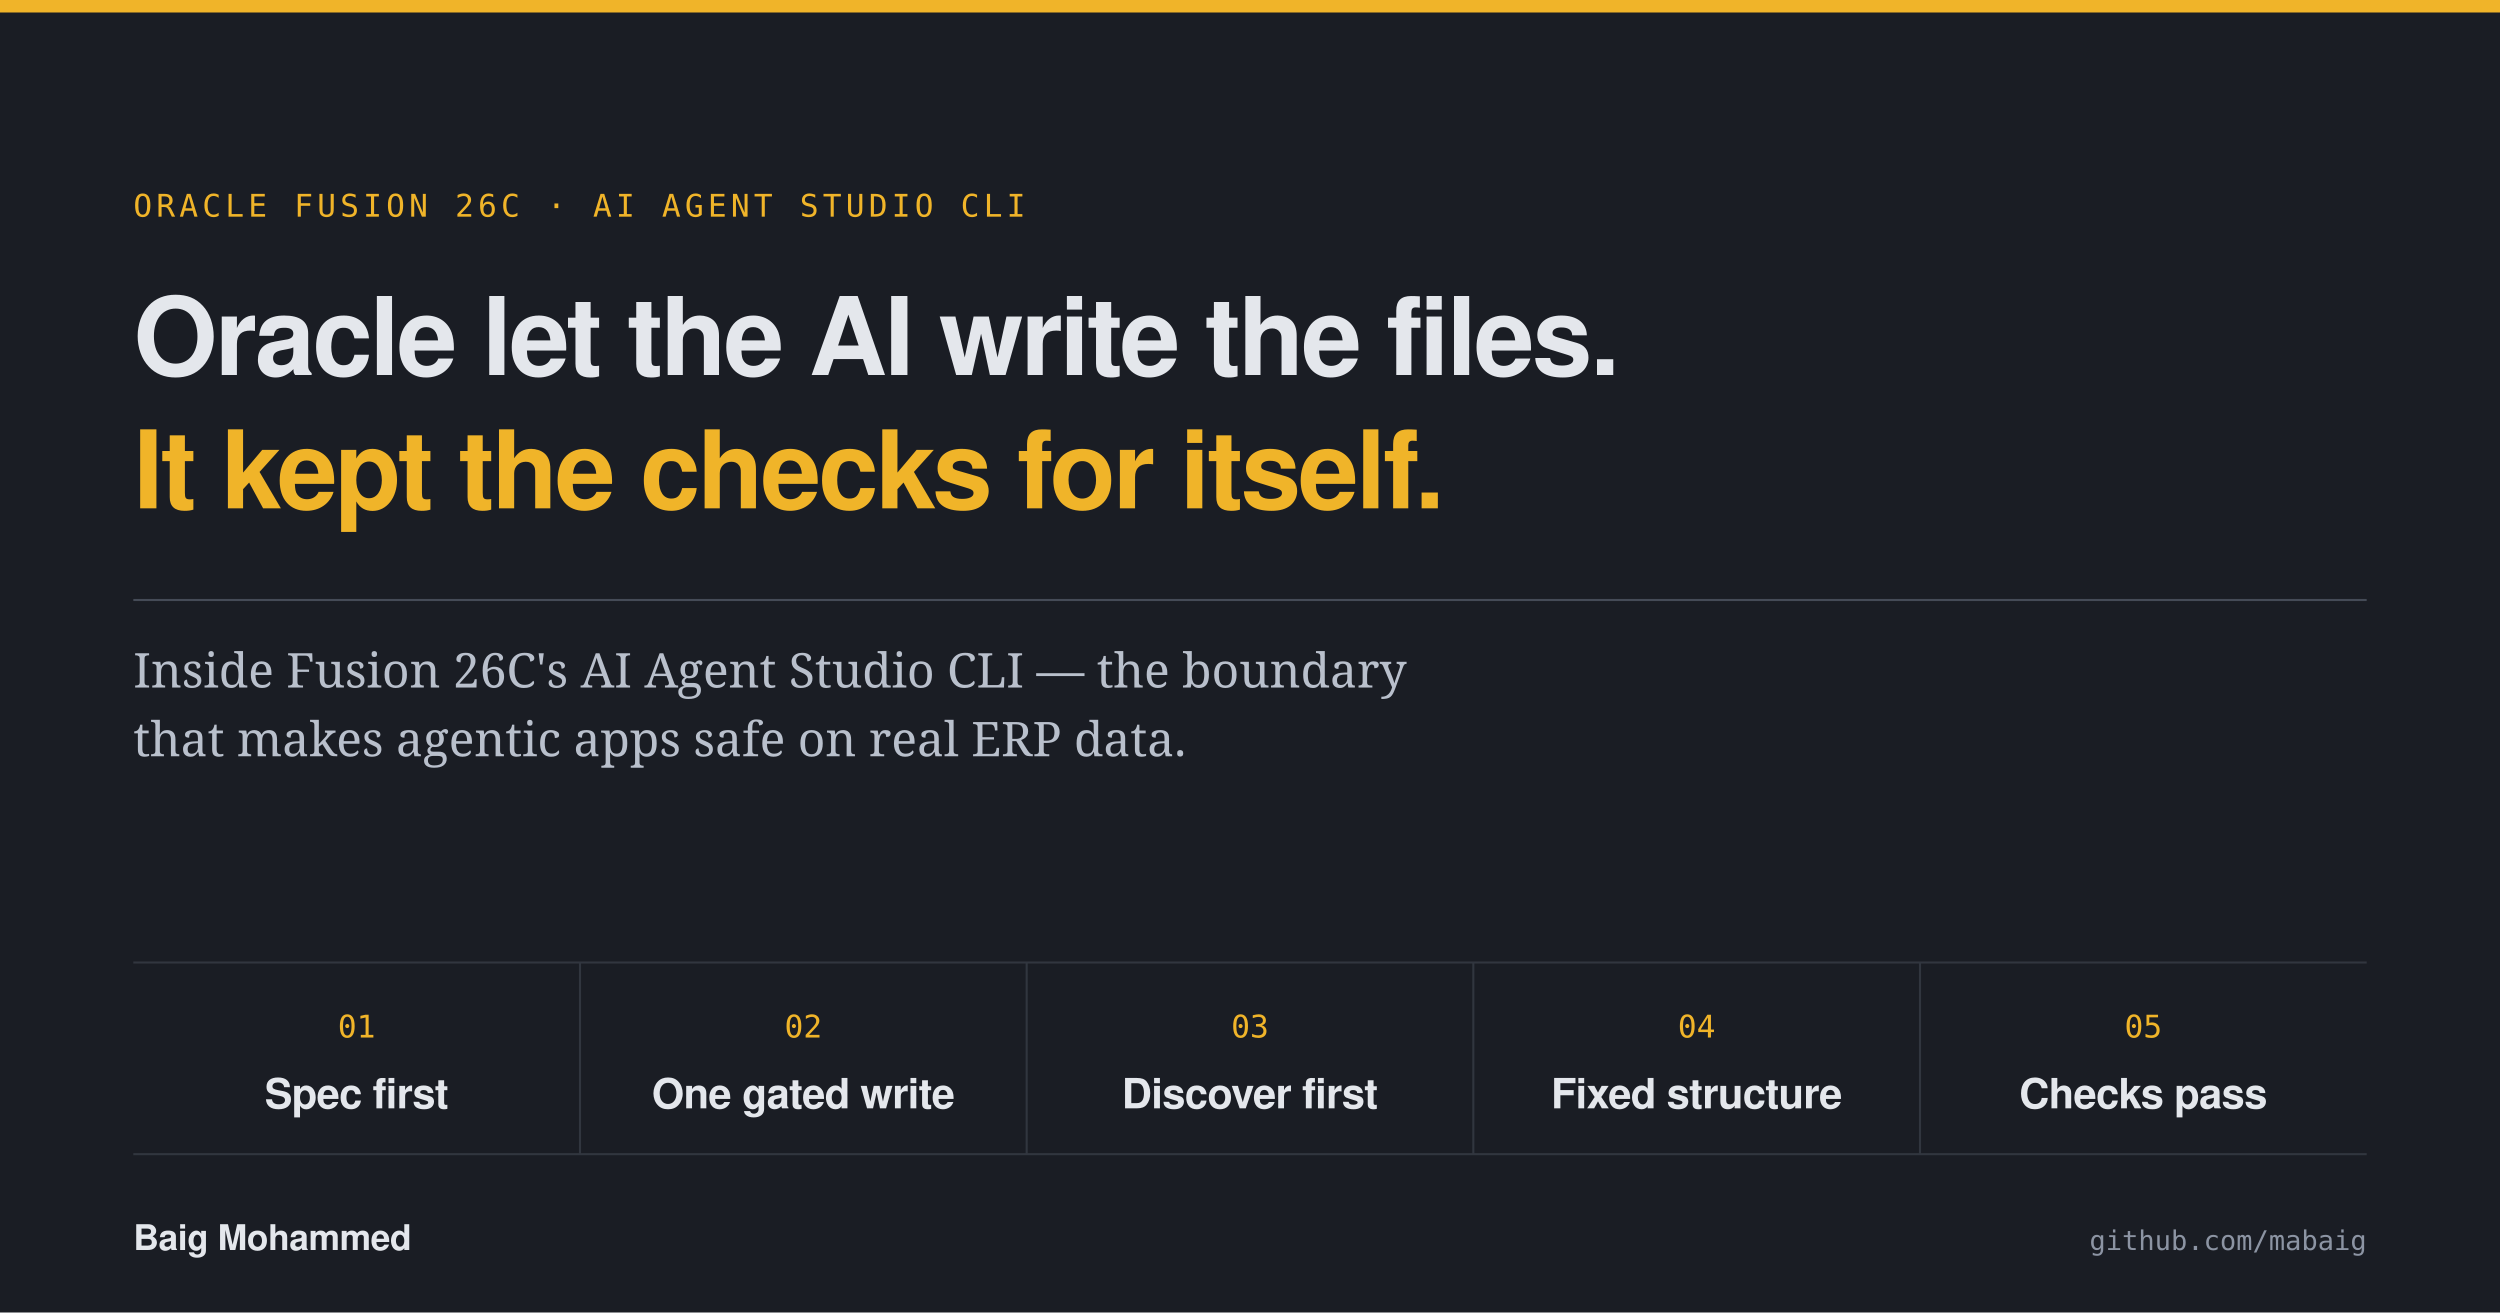
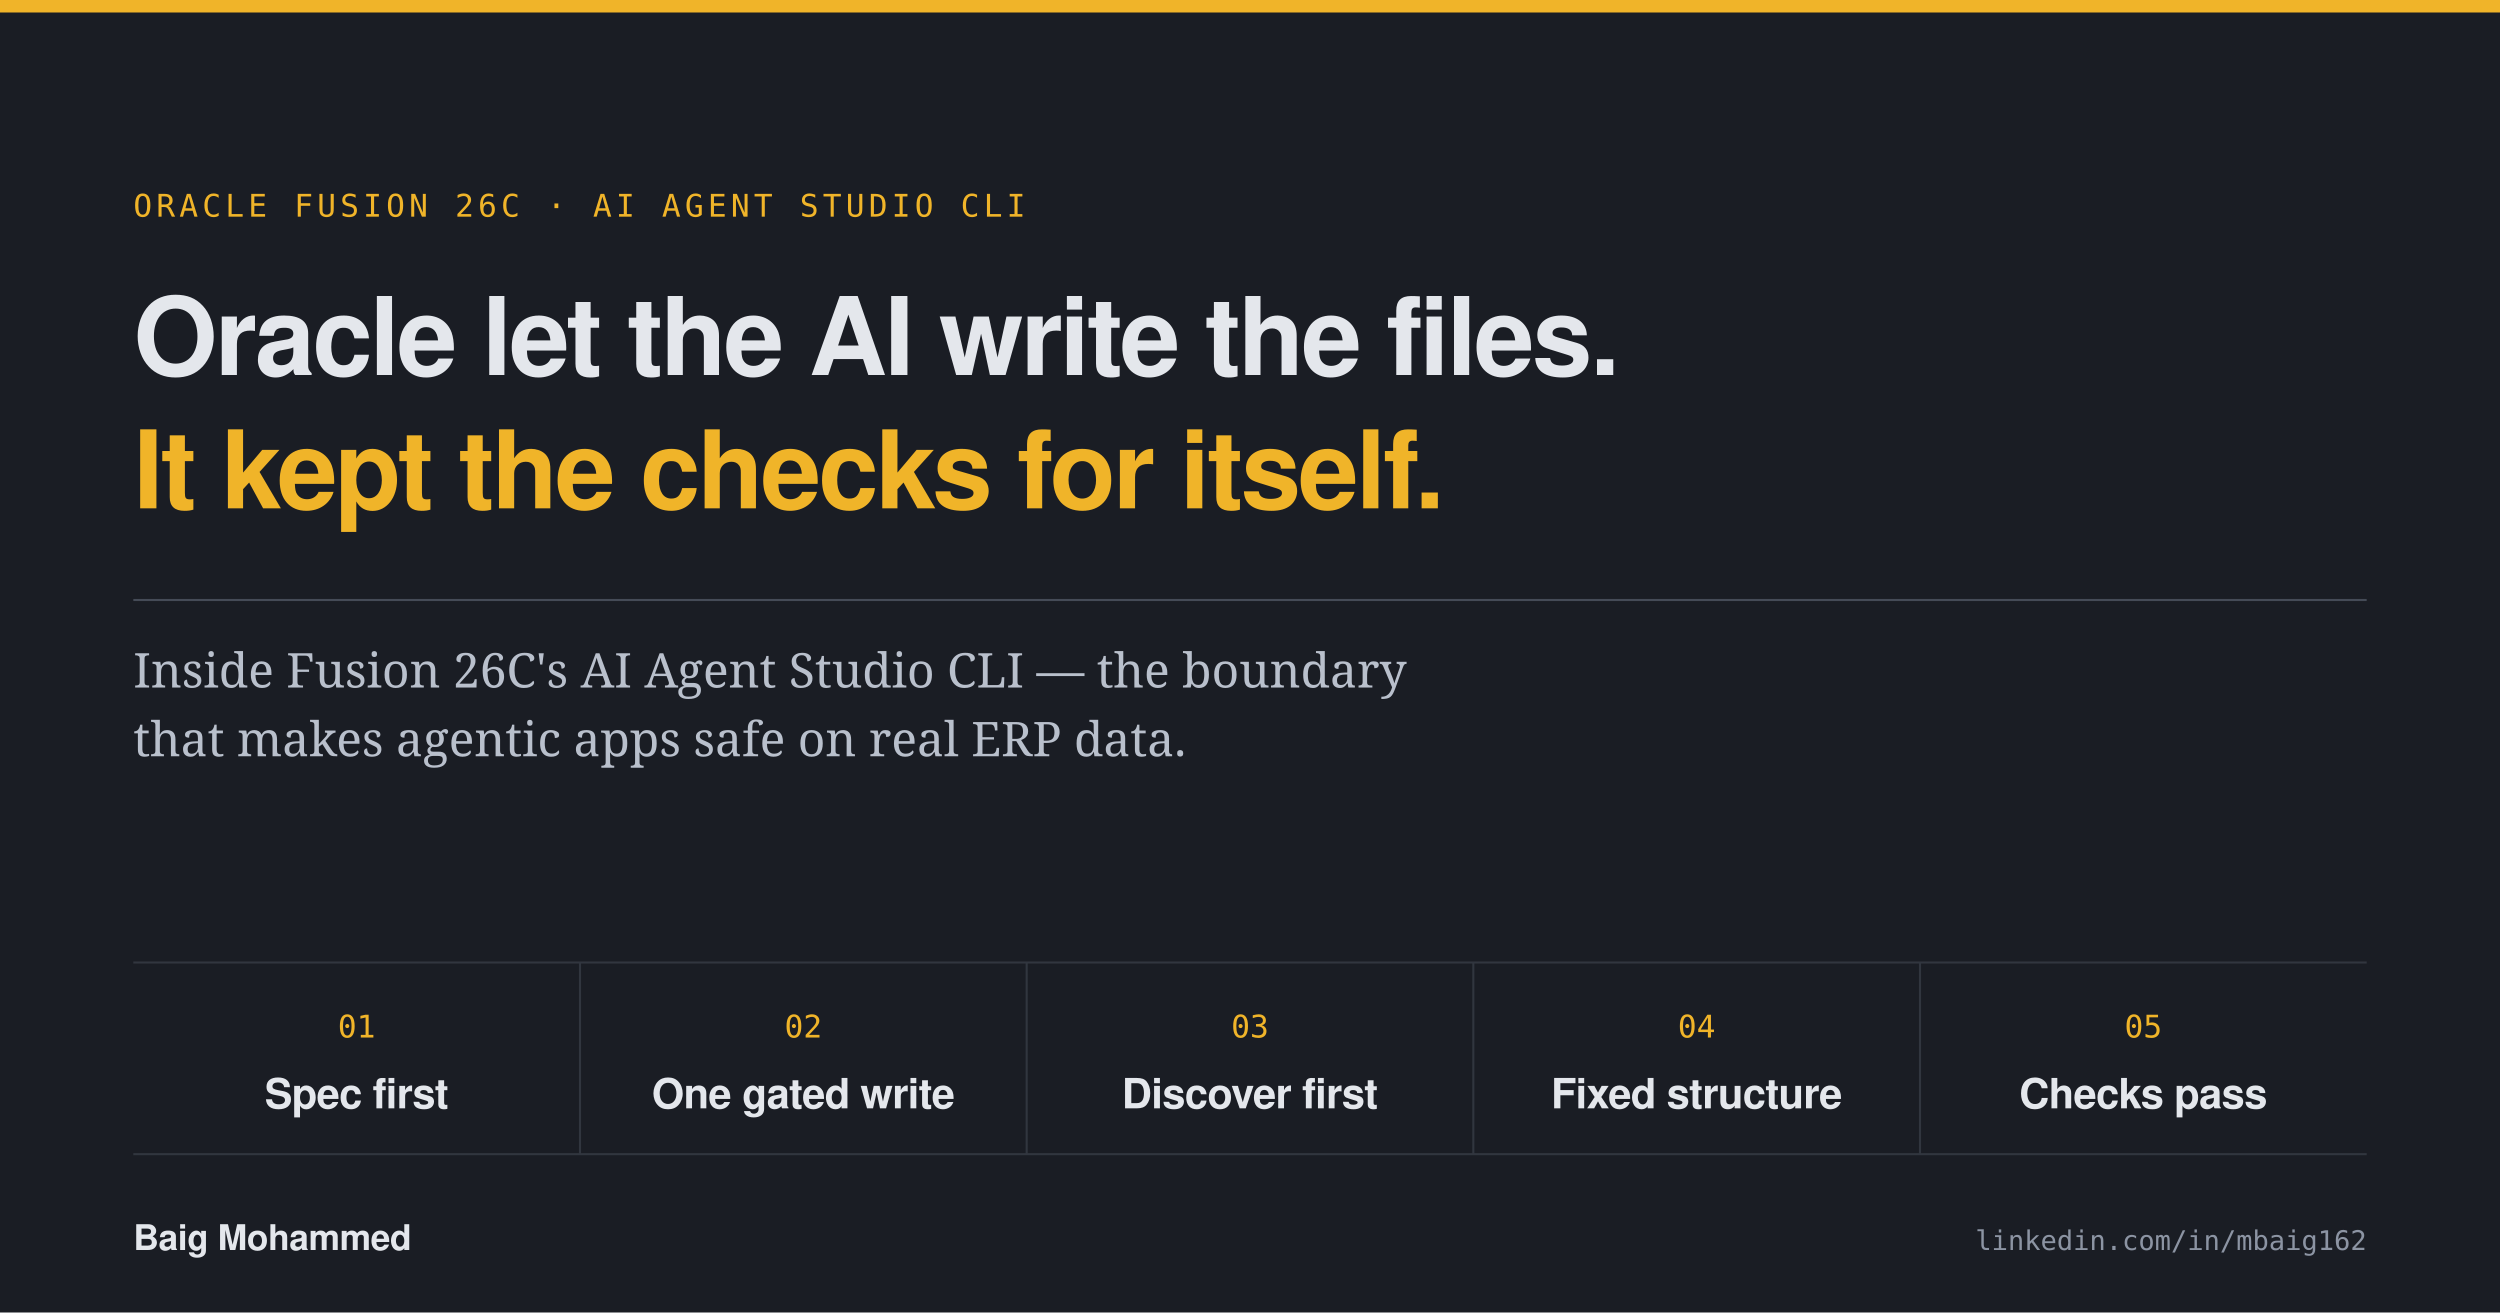
<svg xmlns="http://www.w3.org/2000/svg" viewBox="0 0 1200 630" width="1200" height="630">
  <rect width="1200" height="630" fill="#1A1D24" />
  <rect x="0" y="0" width="1200" height="6" fill="#F0B429" />
  <text x="64" y="104" font-family="SF Mono, Menlo, Consolas, monospace" font-size="15" fill="#F0B429" letter-spacing="2">ORACLE FUSION 26C  ·  AI AGENT STUDIO CLI</text>
  <text x="64" y="180" font-family="Helvetica Neue, Helvetica, Arial, sans-serif" font-size="52" fill="#E4E7EC" font-weight="700" letter-spacing="-1.3">Oracle let the AI write the files.</text>
  <text x="64" y="244" font-family="Helvetica Neue, Helvetica, Arial, sans-serif" font-size="52" fill="#F0B429" font-weight="700" letter-spacing="-1.3">It kept the checks for itself.</text>
  <line x1="64" y1="288" x2="1136" y2="288" stroke="#454B57" stroke-width="1" />
  <text x="64" y="330" font-family="Charter, Bitstream Charter, Sitka Text, Cambria, Georgia, serif" font-size="23" fill="#B9C0CC">Inside Fusion 26C's AI Agent Studio CLI — the boundary</text>
  <text x="64" y="363" font-family="Charter, Bitstream Charter, Sitka Text, Cambria, Georgia, serif" font-size="23" fill="#B9C0CC">that makes agentic apps safe on real ERP data.</text>
  <line x1="64" y1="462" x2="1136" y2="462" stroke="#31363F" stroke-width="1" />
  <text x="171.2" y="498" font-family="SF Mono, Menlo, Consolas, monospace" font-size="15" fill="#F0B429" text-anchor="middle">01</text>
  <text x="171.2" y="532" font-family="Helvetica Neue, Helvetica, Arial, sans-serif" font-size="20" fill="#E4E7EC" font-weight="700" text-anchor="middle" letter-spacing="-0.3">Spec first</text>
  <line x1="278.4" y1="462" x2="278.4" y2="554" stroke="#31363F" stroke-width="1" />
  <text x="385.6" y="498" font-family="SF Mono, Menlo, Consolas, monospace" font-size="15" fill="#F0B429" text-anchor="middle">02</text>
  <text x="385.6" y="532" font-family="Helvetica Neue, Helvetica, Arial, sans-serif" font-size="20" fill="#E4E7EC" font-weight="700" text-anchor="middle" letter-spacing="-0.3">One gated write</text>
  <line x1="492.8" y1="462" x2="492.8" y2="554" stroke="#31363F" stroke-width="1" />
  <text x="600.0" y="498" font-family="SF Mono, Menlo, Consolas, monospace" font-size="15" fill="#F0B429" text-anchor="middle">03</text>
  <text x="600.0" y="532" font-family="Helvetica Neue, Helvetica, Arial, sans-serif" font-size="20" fill="#E4E7EC" font-weight="700" text-anchor="middle" letter-spacing="-0.3">Discover first</text>
  <line x1="707.2" y1="462" x2="707.2" y2="554" stroke="#31363F" stroke-width="1" />
  <text x="814.4" y="498" font-family="SF Mono, Menlo, Consolas, monospace" font-size="15" fill="#F0B429" text-anchor="middle">04</text>
  <text x="814.4" y="532" font-family="Helvetica Neue, Helvetica, Arial, sans-serif" font-size="20" fill="#E4E7EC" font-weight="700" text-anchor="middle" letter-spacing="-0.3">Fixed structure</text>
  <line x1="921.6" y1="462" x2="921.6" y2="554" stroke="#31363F" stroke-width="1" />
  <text x="1028.8" y="498" font-family="SF Mono, Menlo, Consolas, monospace" font-size="15" fill="#F0B429" text-anchor="middle">05</text>
  <text x="1028.8" y="532" font-family="Helvetica Neue, Helvetica, Arial, sans-serif" font-size="20" fill="#E4E7EC" font-weight="700" text-anchor="middle" letter-spacing="-0.3">Checks pass</text>
  <line x1="64" y1="554" x2="1136" y2="554" stroke="#31363F" stroke-width="1" />
  <text x="64" y="600" font-family="Helvetica Neue, Helvetica, Arial, sans-serif" font-size="17" fill="#E4E7EC" font-weight="700" letter-spacing="-0.2">Baig Mohammed</text>
-   <text x="1136" y="600" font-family="SF Mono, Menlo, Consolas, monospace" font-size="13" fill="#8C94A3" text-anchor="end">github.com/mabaig</text>
+   <text x="1136" y="600" font-family="SF Mono, Menlo, Consolas, monospace" font-size="13" fill="#8C94A3" text-anchor="end">linkedin.com/in/mbaig162</text>
</svg>
